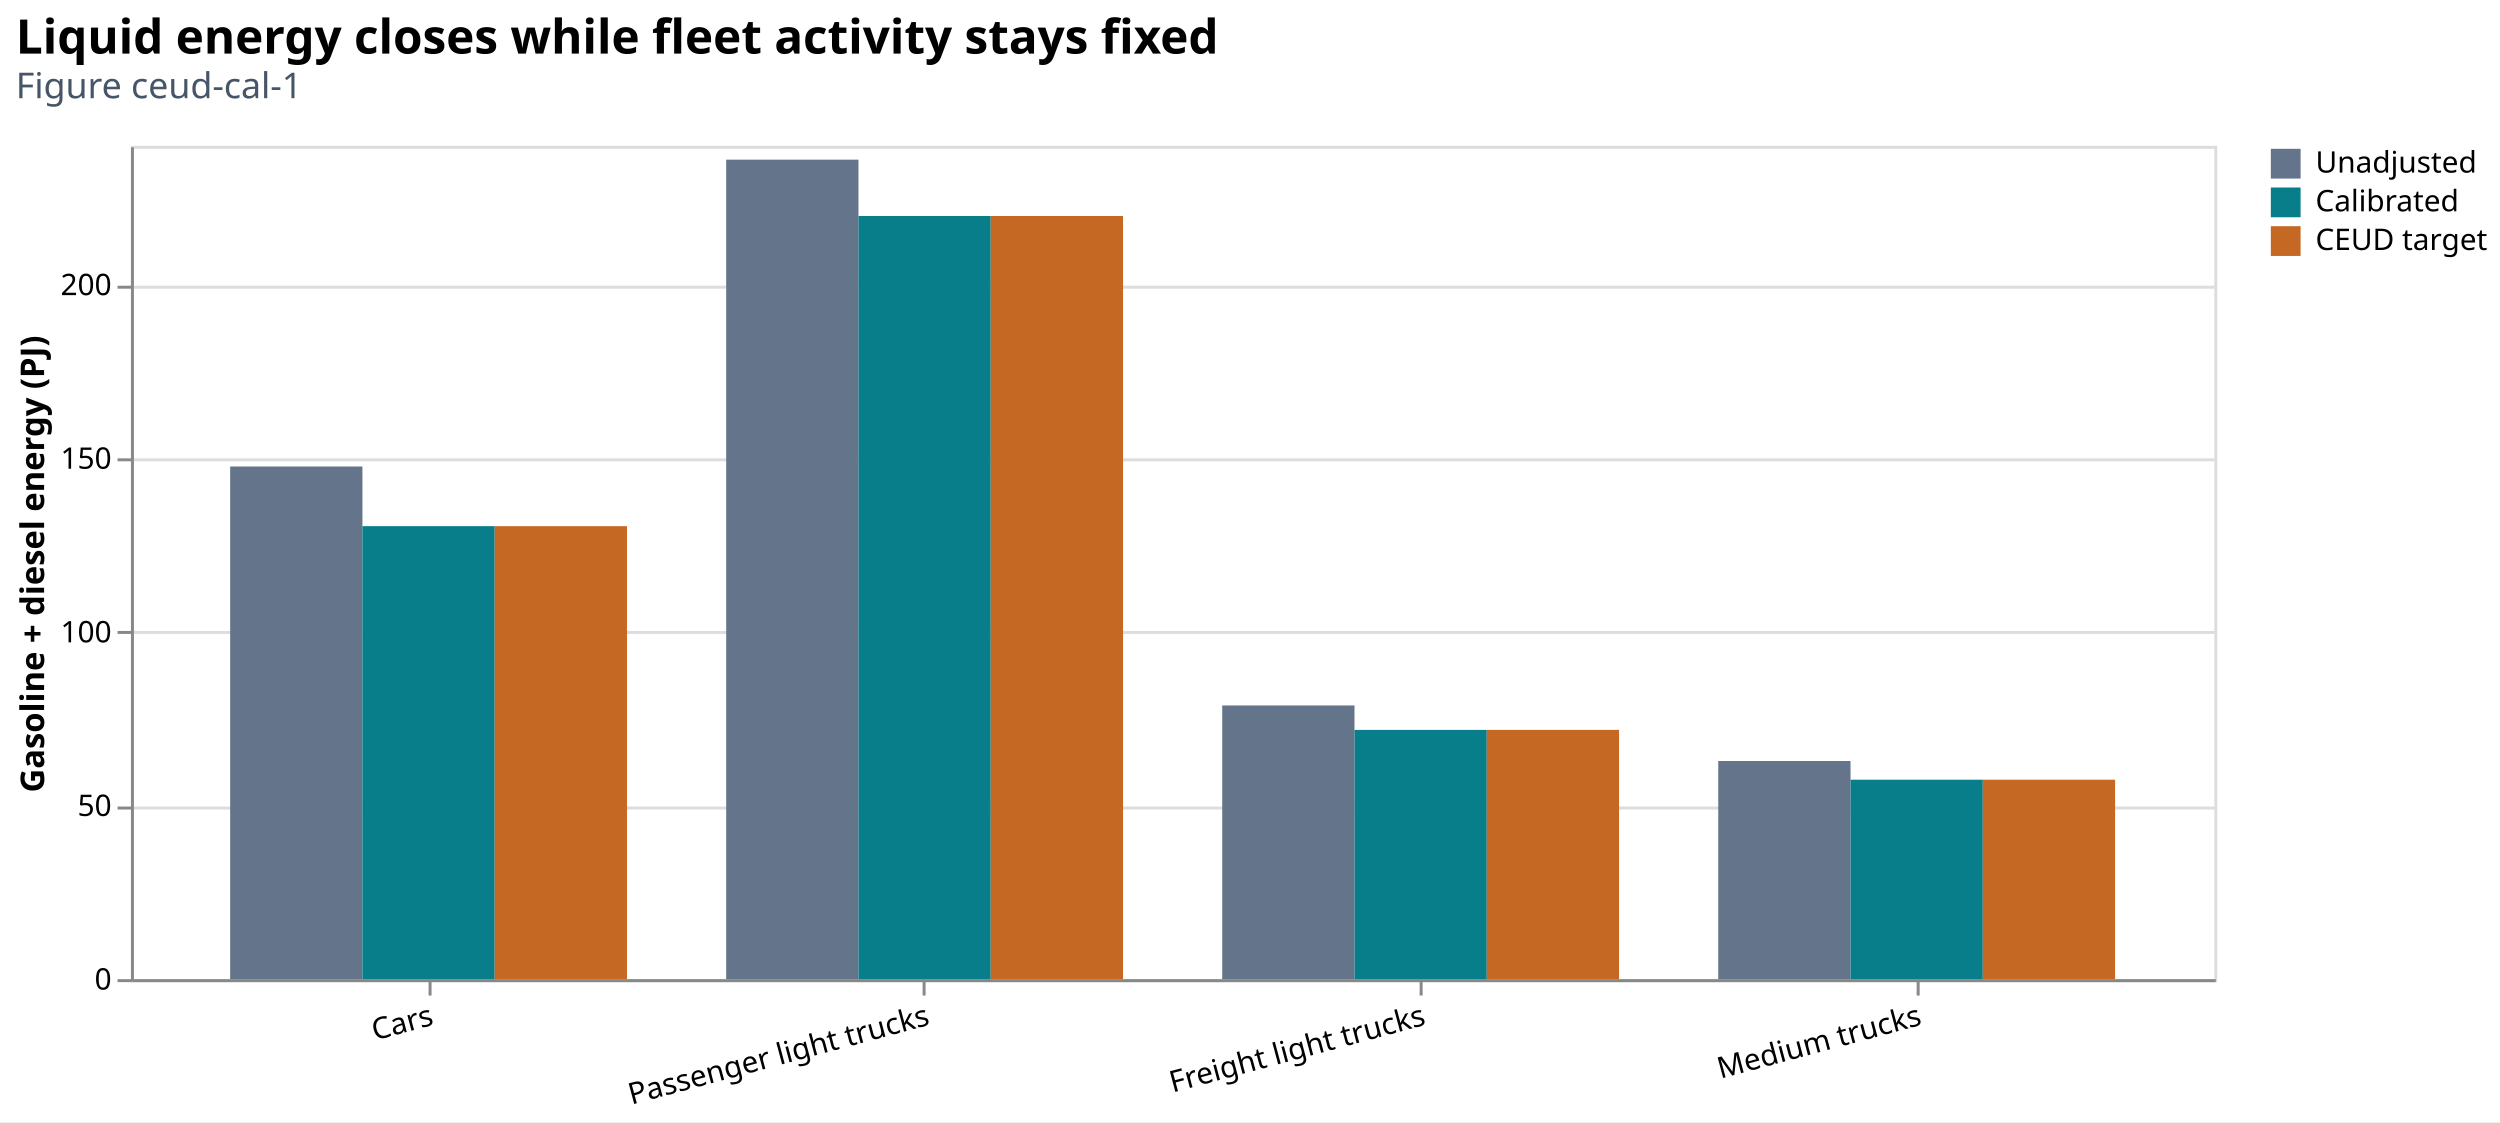
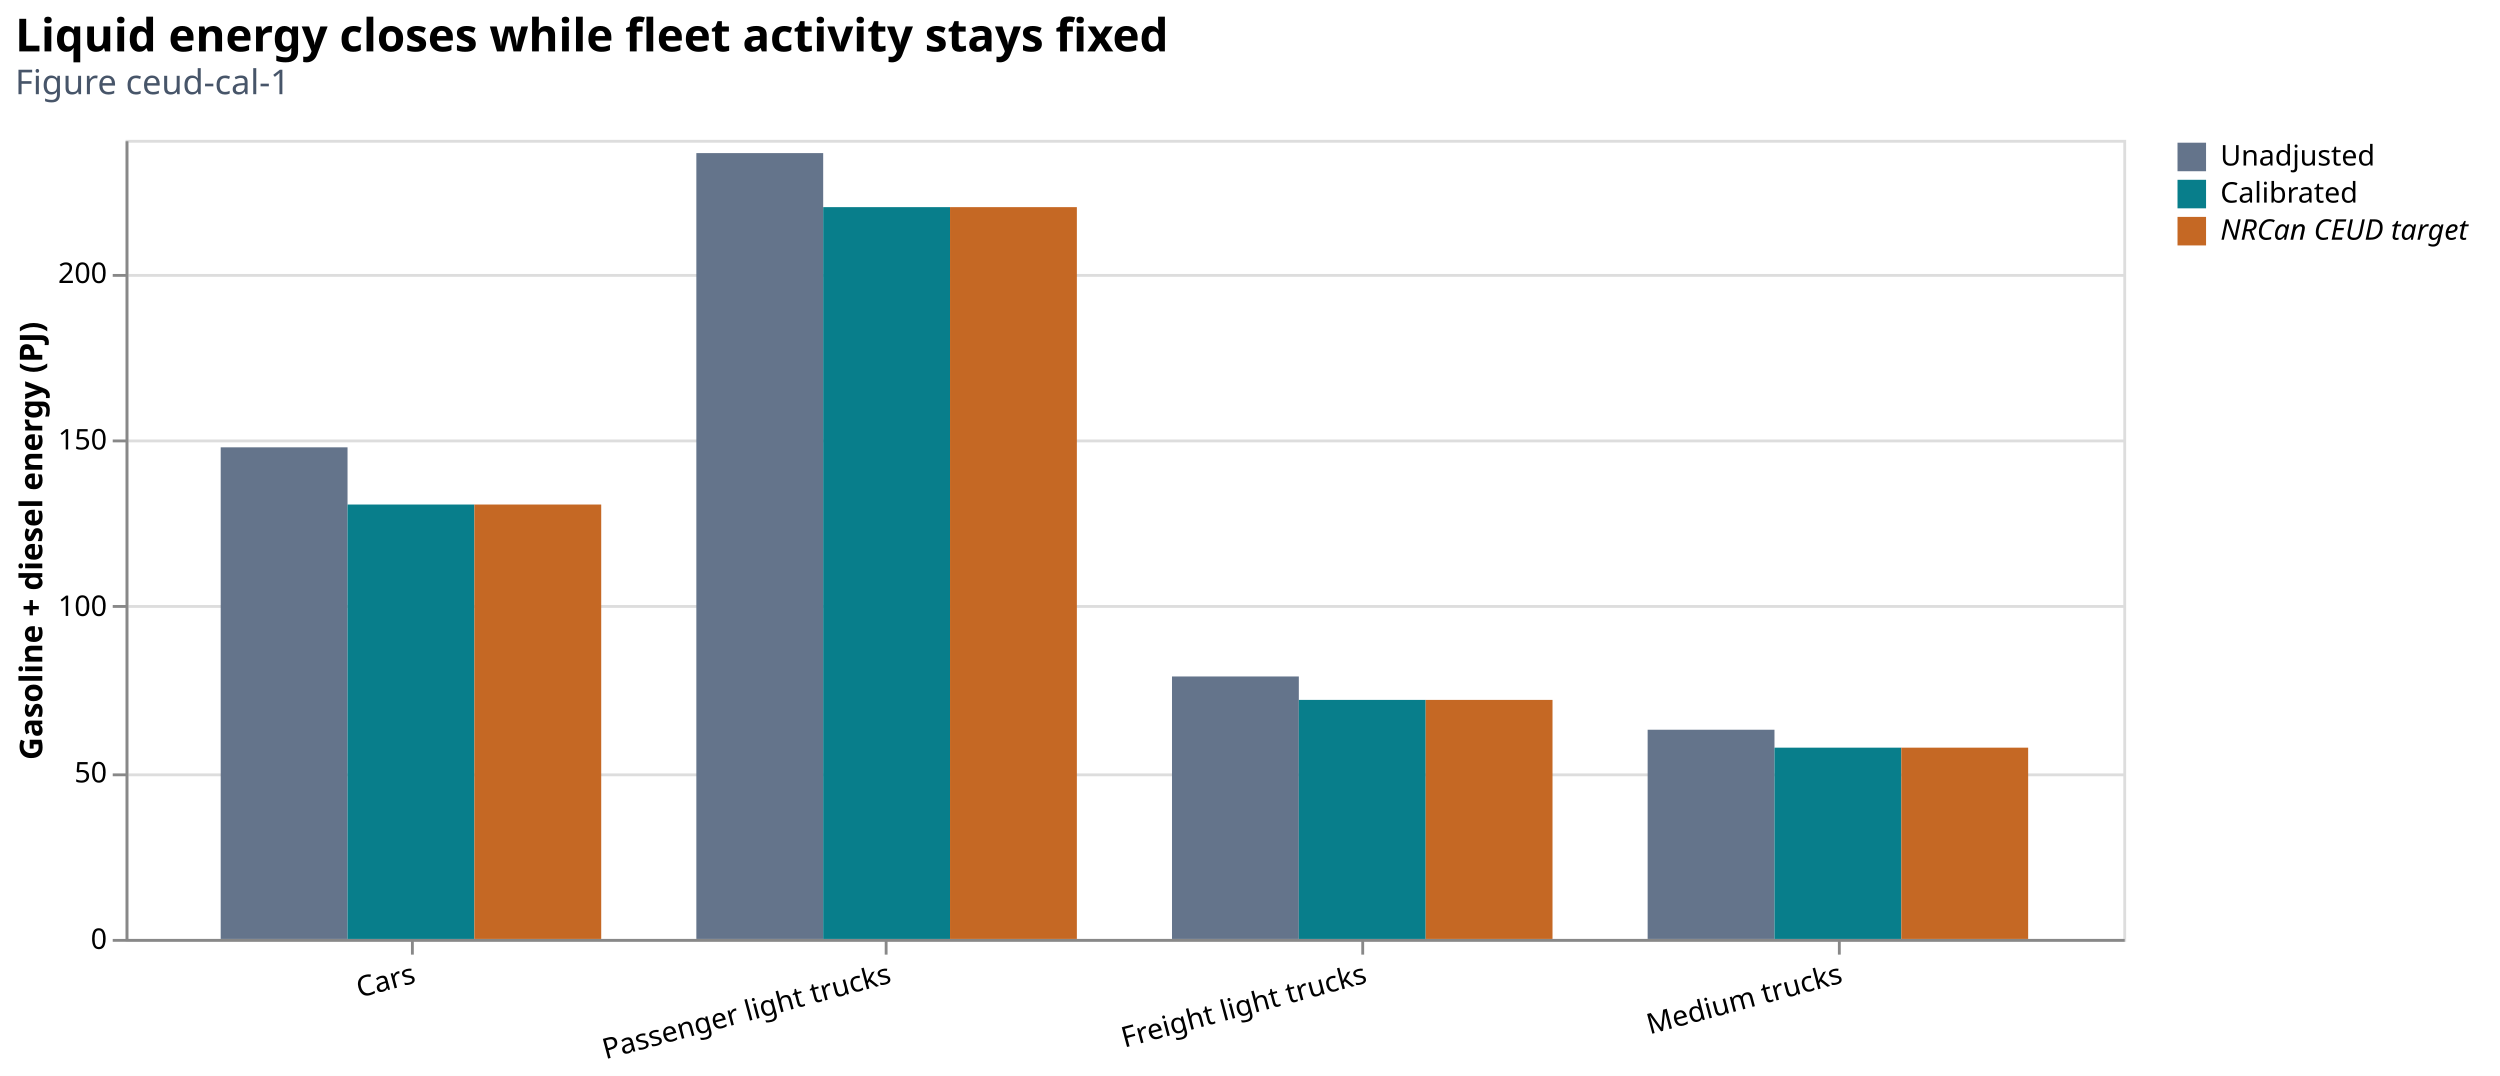
- <svg xmlns="http://www.w3.org/2000/svg" version="1.1" class="marks" width="840" height="377" viewBox="0 0 840 377">
-   <rect width="840" height="377" fill="white" />
+ <svg xmlns="http://www.w3.org/2000/svg" version="1.1" class="marks" width="876" height="377" viewBox="0 0 876 377">
+   <rect width="876" height="377" fill="white" />
  <g fill="none" stroke-miterlimit="10" transform="translate(44,49)">
    <g class="mark-group role-frame root" role="graphics-object" aria-roledescription="group mark container">
      <g transform="translate(0,0)">
        <path class="background" aria-hidden="true" d="M0.5,0.5h700v280h-700Z" stroke="#ddd" />
        <g>
          <g class="mark-group role-axis" aria-hidden="true">
            <g transform="translate(0.5,0.5)">
              <path class="background" aria-hidden="true" d="M0,0h0v0h0Z" pointer-events="none" />
              <g>
                <g class="mark-rule role-axis-grid" pointer-events="none">
                  <line transform="translate(0,280)" x2="700" y2="0" stroke="#ddd" stroke-width="1" opacity="1" />
                  <line transform="translate(0,222)" x2="700" y2="0" stroke="#ddd" stroke-width="1" opacity="1" />
                  <line transform="translate(0,163)" x2="700" y2="0" stroke="#ddd" stroke-width="1" opacity="1" />
                  <line transform="translate(0,105)" x2="700" y2="0" stroke="#ddd" stroke-width="1" opacity="1" />
                  <line transform="translate(0,47)" x2="700" y2="0" stroke="#ddd" stroke-width="1" opacity="1" />
                </g>
              </g>
              <path class="foreground" aria-hidden="true" d="" pointer-events="none" display="none" />
            </g>
          </g>
          <g class="mark-group role-axis" role="graphics-symbol" aria-roledescription="axis" aria-label="X-axis for a discrete scale with 4 values: Cars, Passenger light trucks, Freight light trucks, Medium trucks">
            <g transform="translate(0.5,280.5)">
              <path class="background" aria-hidden="true" d="M0,0h0v0h0Z" pointer-events="none" />
              <g>
                <g class="mark-rule role-axis-tick" pointer-events="none">
                  <line transform="translate(100,0)" x2="0" y2="5" stroke="#888" stroke-width="1" opacity="1" />
                  <line transform="translate(266,0)" x2="0" y2="5" stroke="#888" stroke-width="1" opacity="1" />
                  <line transform="translate(433,0)" x2="0" y2="5" stroke="#888" stroke-width="1" opacity="1" />
                  <line transform="translate(600,0)" x2="0" y2="5" stroke="#888" stroke-width="1" opacity="1" />
                </g>
                <g class="mark-text role-axis-label" pointer-events="none">
                  <text text-anchor="end" transform="translate(99.5,7) rotate(345) translate(0,8)" font-family="sans-serif" font-size="10px" fill="#000" opacity="1">Cars</text>
                  <text text-anchor="end" transform="translate(266.1667,7) rotate(345) translate(0,8)" font-family="sans-serif" font-size="10px" fill="#000" opacity="1">Passenger light trucks</text>
                  <text text-anchor="end" transform="translate(432.8333,7) rotate(345) translate(0,8)" font-family="sans-serif" font-size="10px" fill="#000" opacity="1">Freight light trucks</text>
                  <text text-anchor="end" transform="translate(599.5,7) rotate(345) translate(0,8)" font-family="sans-serif" font-size="10px" fill="#000" opacity="1">Medium trucks</text>
                </g>
                <g class="mark-rule role-axis-domain" pointer-events="none">
                  <line transform="translate(0,0)" x2="700" y2="0" stroke="#888" stroke-width="1" opacity="1" />
                </g>
              </g>
              <path class="foreground" aria-hidden="true" d="" pointer-events="none" display="none" />
            </g>
          </g>
          <g class="mark-group role-axis" role="graphics-symbol" aria-roledescription="axis" aria-label="Y-axis titled 'Gasoline + diesel energy (PJ)' for a linear scale with values from 0 to 240">
            <g transform="translate(0.5,0.5)">
              <path class="background" aria-hidden="true" d="M0,0h0v0h0Z" pointer-events="none" />
              <g>
                <g class="mark-rule role-axis-tick" pointer-events="none">
                  <line transform="translate(0,280)" x2="-5" y2="0" stroke="#888" stroke-width="1" opacity="1" />
                  <line transform="translate(0,222)" x2="-5" y2="0" stroke="#888" stroke-width="1" opacity="1" />
                  <line transform="translate(0,163)" x2="-5" y2="0" stroke="#888" stroke-width="1" opacity="1" />
                  <line transform="translate(0,105)" x2="-5" y2="0" stroke="#888" stroke-width="1" opacity="1" />
                  <line transform="translate(0,47)" x2="-5" y2="0" stroke="#888" stroke-width="1" opacity="1" />
                </g>
                <g class="mark-text role-axis-label" pointer-events="none">
                  <text text-anchor="end" transform="translate(-7,283)" font-family="sans-serif" font-size="10px" fill="#000" opacity="1">0</text>
                  <text text-anchor="end" transform="translate(-7,224.6667)" font-family="sans-serif" font-size="10px" fill="#000" opacity="1">50</text>
                  <text text-anchor="end" transform="translate(-7,166.3333)" font-family="sans-serif" font-size="10px" fill="#000" opacity="1">100</text>
                  <text text-anchor="end" transform="translate(-7,108)" font-family="sans-serif" font-size="10px" fill="#000" opacity="1">150</text>
                  <text text-anchor="end" transform="translate(-7,49.66667)" font-family="sans-serif" font-size="10px" fill="#000" opacity="1">200</text>
                </g>
                <g class="mark-rule role-axis-domain" pointer-events="none">
                  <line transform="translate(0,280)" x2="0" y2="-280" stroke="#888" stroke-width="1" opacity="1" />
                </g>
                <g class="mark-text role-axis-title" pointer-events="none">
                  <text text-anchor="middle" transform="translate(-27.68457,140) rotate(-90) translate(0,-2)" font-family="sans-serif" font-size="11px" font-weight="bold" fill="#000" opacity="1">Gasoline + diesel energy (PJ)</text>
                </g>
              </g>
              <path class="foreground" aria-hidden="true" d="" pointer-events="none" display="none" />
            </g>
          </g>
          <g class="mark-rect role-mark marks" role="graphics-object" aria-roledescription="rect mark container">
            <path aria-label="vehicle_class: Cars; Gasoline + diesel energy (PJ): 147.649622315; basis: Unadjusted; energy_pj: 147.650" role="graphics-symbol" aria-roledescription="bar" d="M33.333,107.742h44.444v172.258h-44.444Z" fill="#64748b" />
            <path aria-label="vehicle_class: Passenger light trucks; Gasoline + diesel energy (PJ): 236.017740846; basis: Unadjusted; energy_pj: 236.018" role="graphics-symbol" aria-roledescription="bar" d="M200,4.646h44.444v275.354h-44.444Z" fill="#64748b" />
            <path aria-label="vehicle_class: Freight light trucks; Gasoline + diesel energy (PJ): 78.8269458336; basis: Unadjusted; energy_pj: 78.827" role="graphics-symbol" aria-roledescription="bar" d="M366.667,188.035h44.444v91.965h-44.444Z" fill="#64748b" />
            <path aria-label="vehicle_class: Medium trucks; Gasoline + diesel energy (PJ): 62.8296600568; basis: Unadjusted; energy_pj: 62.830" role="graphics-symbol" aria-roledescription="bar" d="M533.333,206.699h44.444v73.301h-44.444Z" fill="#64748b" />
            <path aria-label="vehicle_class: Cars; Gasoline + diesel energy (PJ): 130.469305; basis: Calibrated; energy_pj: 130.469" role="graphics-symbol" aria-roledescription="bar" d="M77.778,127.786h44.444v152.214h-44.444Z" fill="#087e8b" />
            <path aria-label="vehicle_class: Passenger light trucks; Gasoline + diesel energy (PJ): 219.787701; basis: Calibrated; energy_pj: 219.788" role="graphics-symbol" aria-roledescription="bar" d="M244.444,23.581h44.444v256.419h-44.444Z" fill="#087e8b" />
            <path aria-label="vehicle_class: Freight light trucks; Gasoline + diesel energy (PJ): 71.790711; basis: Calibrated; energy_pj: 71.791" role="graphics-symbol" aria-roledescription="bar" d="M411.111,196.244h44.444v83.756h-44.444Z" fill="#087e8b" />
            <path aria-label="vehicle_class: Medium trucks; Gasoline + diesel energy (PJ): 57.445597; basis: Calibrated; energy_pj: 57.446" role="graphics-symbol" aria-roledescription="bar" d="M577.778,212.98h44.444v67.02h-44.444Z" fill="#087e8b" />
-             <path aria-label="vehicle_class: Cars; Gasoline + diesel energy (PJ): 130.469305; basis: CEUD target; energy_pj: 130.469" role="graphics-symbol" aria-roledescription="bar" d="M122.222,127.786h44.444v152.214h-44.444Z" fill="#c56824" />
-             <path aria-label="vehicle_class: Passenger light trucks; Gasoline + diesel energy (PJ): 219.787701; basis: CEUD target; energy_pj: 219.788" role="graphics-symbol" aria-roledescription="bar" d="M288.889,23.581h44.444v256.419h-44.444Z" fill="#c56824" />
-             <path aria-label="vehicle_class: Freight light trucks; Gasoline + diesel energy (PJ): 71.790711; basis: CEUD target; energy_pj: 71.791" role="graphics-symbol" aria-roledescription="bar" d="M455.556,196.244h44.444v83.756h-44.444Z" fill="#c56824" />
-             <path aria-label="vehicle_class: Medium trucks; Gasoline + diesel energy (PJ): 57.445597; basis: CEUD target; energy_pj: 57.446" role="graphics-symbol" aria-roledescription="bar" d="M622.222,212.98h44.444v67.02h-44.444Z" fill="#c56824" />
+             <path aria-label="vehicle_class: Cars; Gasoline + diesel energy (PJ): 130.469305; basis: NRCan CEUD target; energy_pj: 130.469" role="graphics-symbol" aria-roledescription="bar" d="M122.222,127.786h44.444v152.214h-44.444Z" fill="#c56824" />
+             <path aria-label="vehicle_class: Passenger light trucks; Gasoline + diesel energy (PJ): 219.787701; basis: NRCan CEUD target; energy_pj: 219.788" role="graphics-symbol" aria-roledescription="bar" d="M288.889,23.581h44.444v256.419h-44.444Z" fill="#c56824" />
+             <path aria-label="vehicle_class: Freight light trucks; Gasoline + diesel energy (PJ): 71.790711; basis: NRCan CEUD target; energy_pj: 71.791" role="graphics-symbol" aria-roledescription="bar" d="M455.556,196.244h44.444v83.756h-44.444Z" fill="#c56824" />
+             <path aria-label="vehicle_class: Medium trucks; Gasoline + diesel energy (PJ): 57.445597; basis: NRCan CEUD target; energy_pj: 57.446" role="graphics-symbol" aria-roledescription="bar" d="M622.222,212.98h44.444v67.02h-44.444Z" fill="#c56824" />
          </g>
-           <g class="mark-group role-legend" role="graphics-symbol" aria-roledescription="legend" aria-label="Symbol legend for fill color with 3 values: Unadjusted, Calibrated, CEUD target">
+           <g class="mark-group role-legend" role="graphics-symbol" aria-roledescription="legend" aria-label="Symbol legend for fill color with 3 values: Unadjusted, Calibrated, NRCan CEUD target">
            <g transform="translate(718,0)">
-               <path class="background" aria-hidden="true" d="M0,0h73v37h-73Z" pointer-events="none" />
+               <path class="background" aria-hidden="true" d="M0,0h109v37h-109Z" pointer-events="none" />
              <g>
                <g class="mark-group role-legend-entry">
                  <g transform="translate(0,0)">
                    <path class="background" aria-hidden="true" d="M0,0h0v0h0Z" pointer-events="none" />
                    <g>
                      <g class="mark-group role-scope" role="graphics-object" aria-roledescription="group mark container">
                        <g transform="translate(0,0)">
-                           <path class="background" aria-hidden="true" d="M0,0h72.685v11h-72.685Z" pointer-events="none" opacity="1" />
+                           <path class="background" aria-hidden="true" d="M0,0h108.251v11h-108.251Z" pointer-events="none" opacity="1" />
                          <g>
                            <g class="mark-symbol role-legend-symbol" pointer-events="none">
                              <path transform="translate(6,6)" d="M-5,-5h10v10h-10Z" fill="#64748b" stroke-width="1.5" opacity="1" />
                            </g>
                            <g class="mark-text role-legend-label" pointer-events="none">
-                               <text text-anchor="start" transform="translate(16,9)" font-family="sans-serif" font-size="10px" fill="#000" opacity="1">Unadjusted</text>
+                               <text text-anchor="start" transform="translate(16,9)" font-family="sans-serif" font-size="10px" font-style="normal" fill="#000" opacity="1">Unadjusted</text>
                            </g>
                          </g>
                          <path class="foreground" aria-hidden="true" d="" pointer-events="none" display="none" />
                        </g>
                        <g transform="translate(0,13)">
-                           <path class="background" aria-hidden="true" d="M0,0h72.685v11h-72.685Z" pointer-events="none" opacity="1" />
+                           <path class="background" aria-hidden="true" d="M0,0h108.251v11h-108.251Z" pointer-events="none" opacity="1" />
                          <g>
                            <g class="mark-symbol role-legend-symbol" pointer-events="none">
                              <path transform="translate(6,6)" d="M-5,-5h10v10h-10Z" fill="#087e8b" stroke-width="1.5" opacity="1" />
                            </g>
                            <g class="mark-text role-legend-label" pointer-events="none">
-                               <text text-anchor="start" transform="translate(16,9)" font-family="sans-serif" font-size="10px" fill="#000" opacity="1">Calibrated</text>
+                               <text text-anchor="start" transform="translate(16,9)" font-family="sans-serif" font-size="10px" font-style="normal" fill="#000" opacity="1">Calibrated</text>
                            </g>
                          </g>
                          <path class="foreground" aria-hidden="true" d="" pointer-events="none" display="none" />
                        </g>
                        <g transform="translate(0,26)">
-                           <path class="background" aria-hidden="true" d="M0,0h72.685v11h-72.685Z" pointer-events="none" opacity="1" />
+                           <path class="background" aria-hidden="true" d="M0,0h108.251v11h-108.251Z" pointer-events="none" opacity="1" />
                          <g>
                            <g class="mark-symbol role-legend-symbol" pointer-events="none">
                              <path transform="translate(6,6)" d="M-5,-5h10v10h-10Z" fill="#c56824" stroke-width="1.5" opacity="1" />
                            </g>
                            <g class="mark-text role-legend-label" pointer-events="none">
-                               <text text-anchor="start" transform="translate(16,9)" font-family="sans-serif" font-size="10px" fill="#000" opacity="1">CEUD target</text>
+                               <text text-anchor="start" transform="translate(16,9)" font-family="sans-serif" font-size="10px" font-style="italic" fill="#000" opacity="1">NRCan CEUD target</text>
                            </g>
                          </g>
                          <path class="foreground" aria-hidden="true" d="" pointer-events="none" display="none" />
                        </g>
                      </g>
                    </g>
                    <path class="foreground" aria-hidden="true" d="" pointer-events="none" display="none" />
                  </g>
                </g>
              </g>
              <path class="foreground" aria-hidden="true" d="" pointer-events="none" display="none" />
            </g>
          </g>
          <g class="mark-group role-title">
            <g transform="translate(-38.68457,-44)">
              <path class="background" aria-hidden="true" d="M0,0h0v0h0Z" pointer-events="none" />
              <g>
                <g class="mark-text role-title-text" role="graphics-symbol" aria-roledescription="title" aria-label="Title text 'Liquid energy closes while fleet activity stays fixed'" pointer-events="none">
                  <text text-anchor="start" transform="translate(0,13)" font-family="sans-serif" font-size="16px" font-weight="bold" fill="#000" opacity="1">Liquid energy closes while fleet activity stays fixed</text>
                </g>
                <g class="mark-text role-title-subtitle" role="graphics-symbol" aria-roledescription="subtitle" aria-label="Subtitle text 'Figure ceud-cal-1'" pointer-events="none">
                  <text text-anchor="start" transform="translate(0,28)" font-family="sans-serif" font-size="12px" fill="#475569" opacity="1">Figure ceud-cal-1</text>
                </g>
              </g>
              <path class="foreground" aria-hidden="true" d="" pointer-events="none" display="none" />
            </g>
          </g>
        </g>
        <path class="foreground" aria-hidden="true" d="" display="none" />
      </g>
    </g>
  </g>
</svg>
